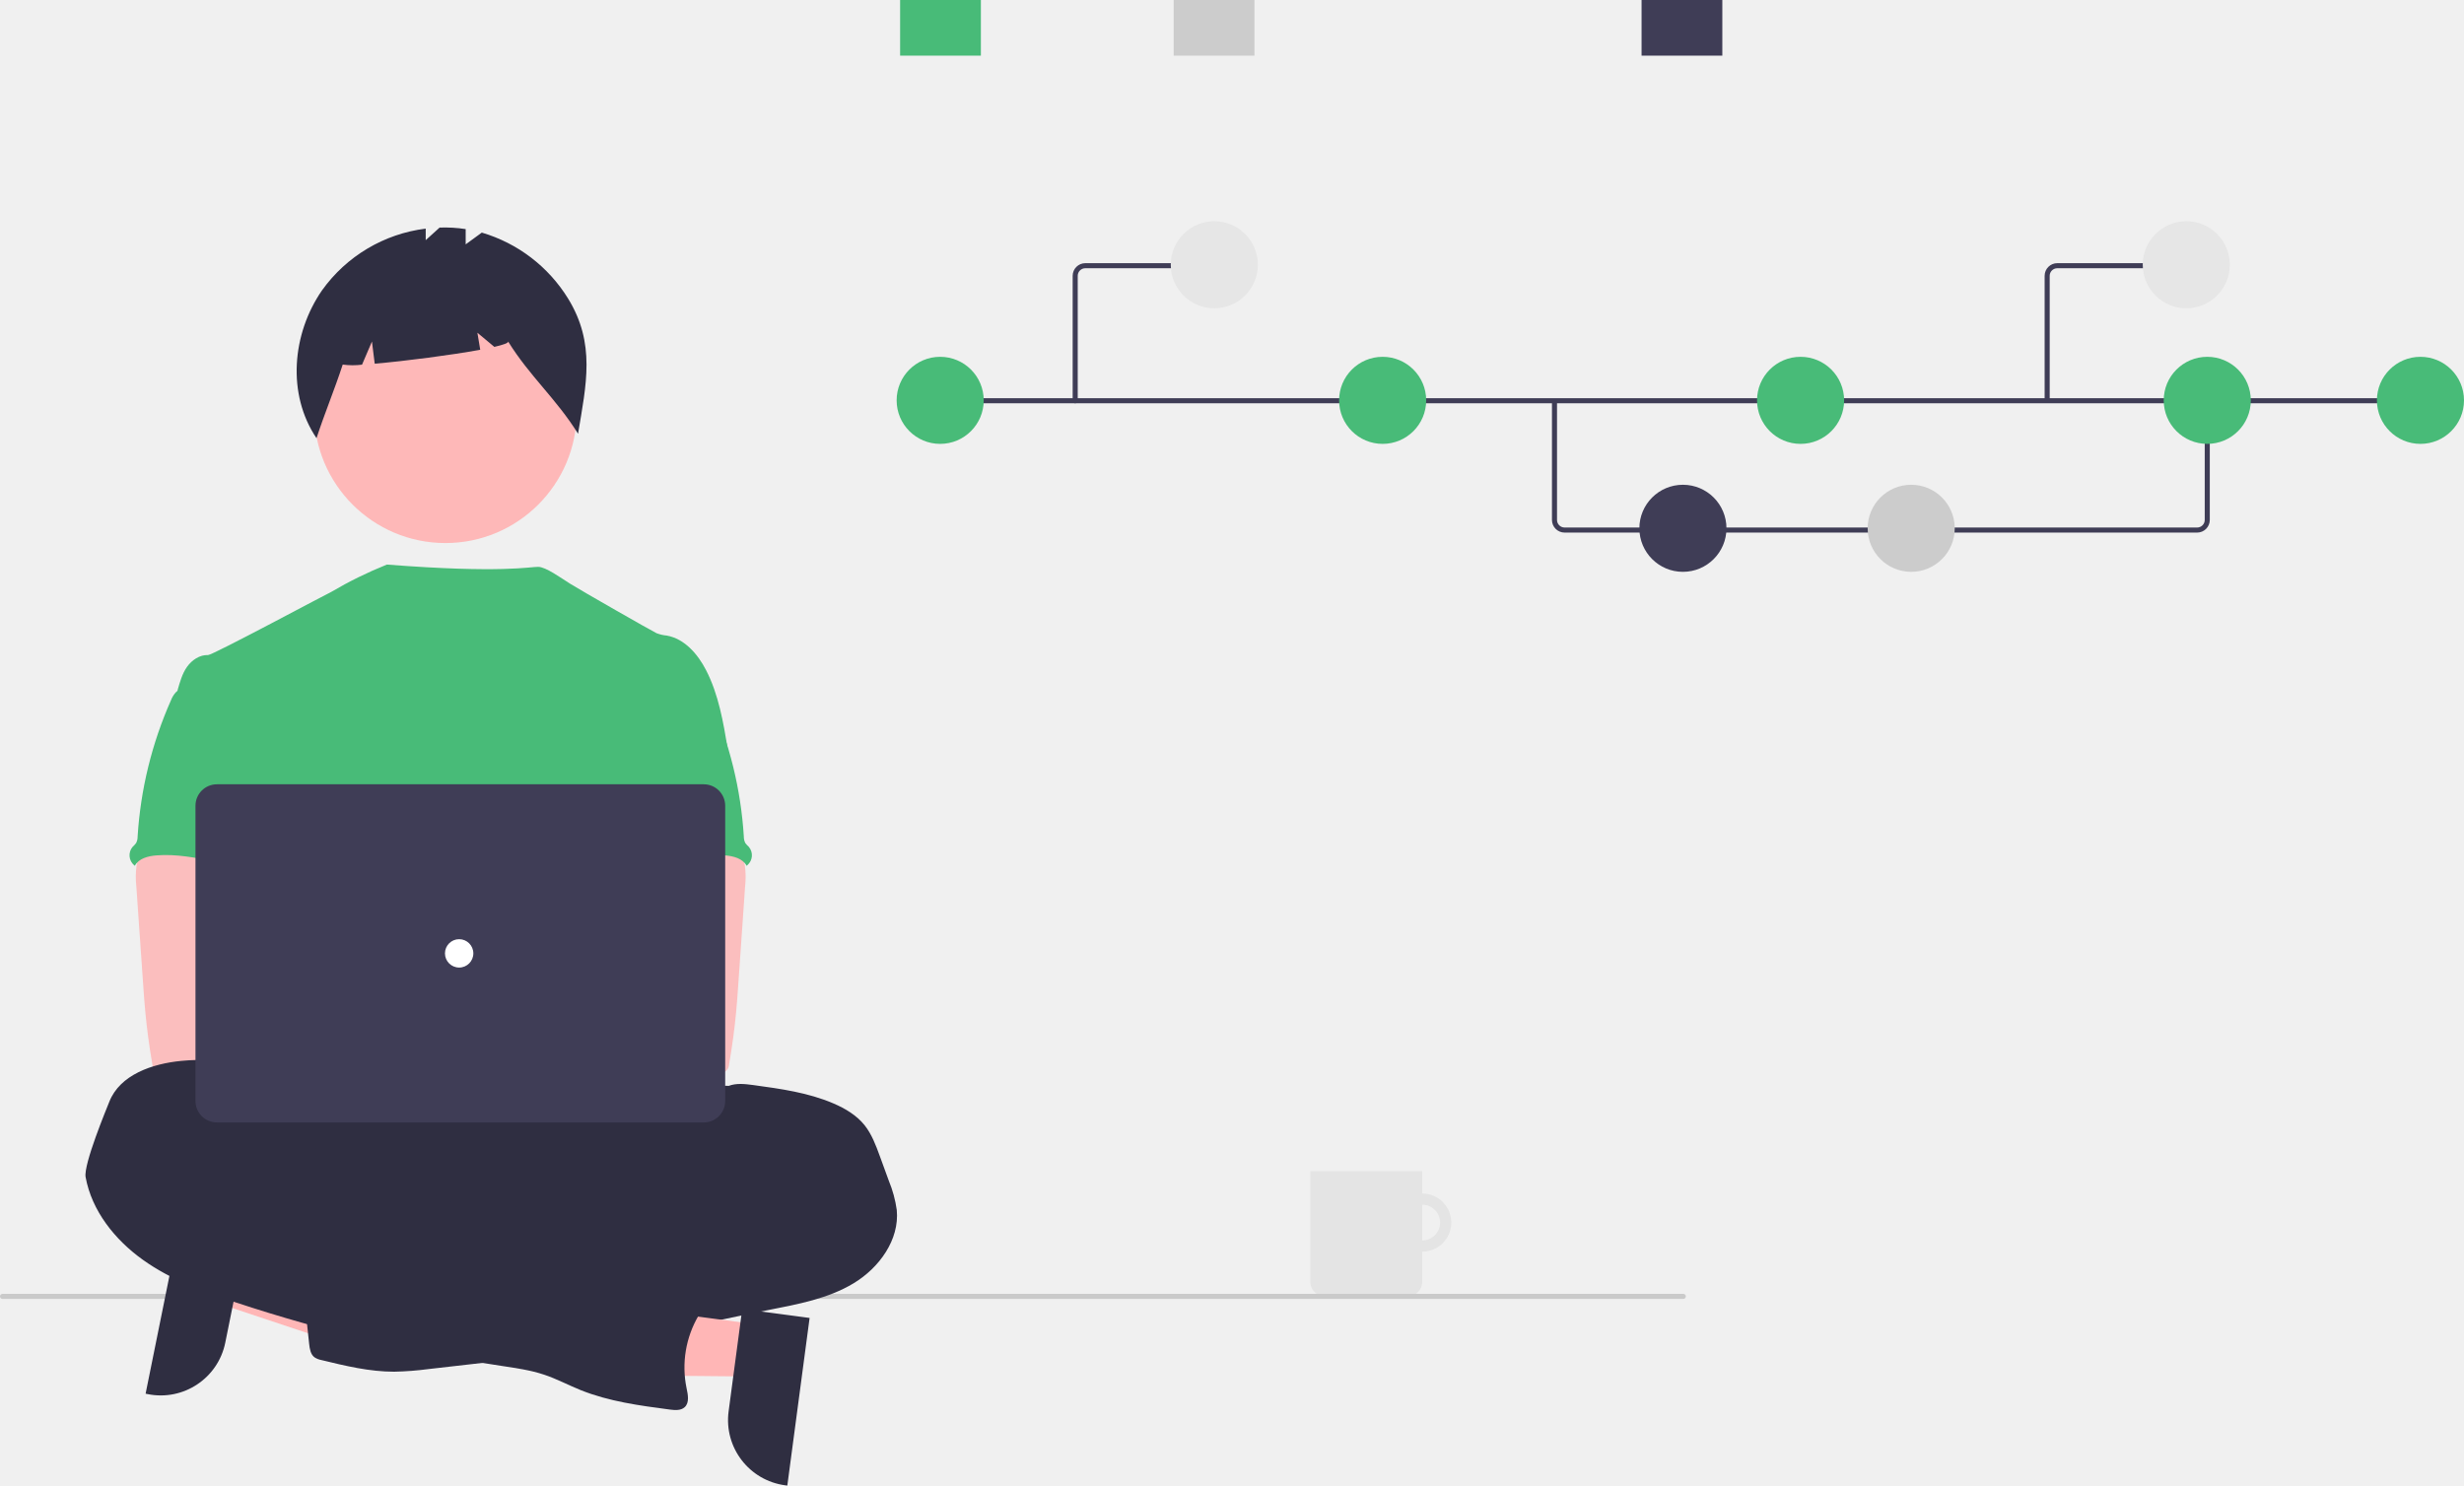
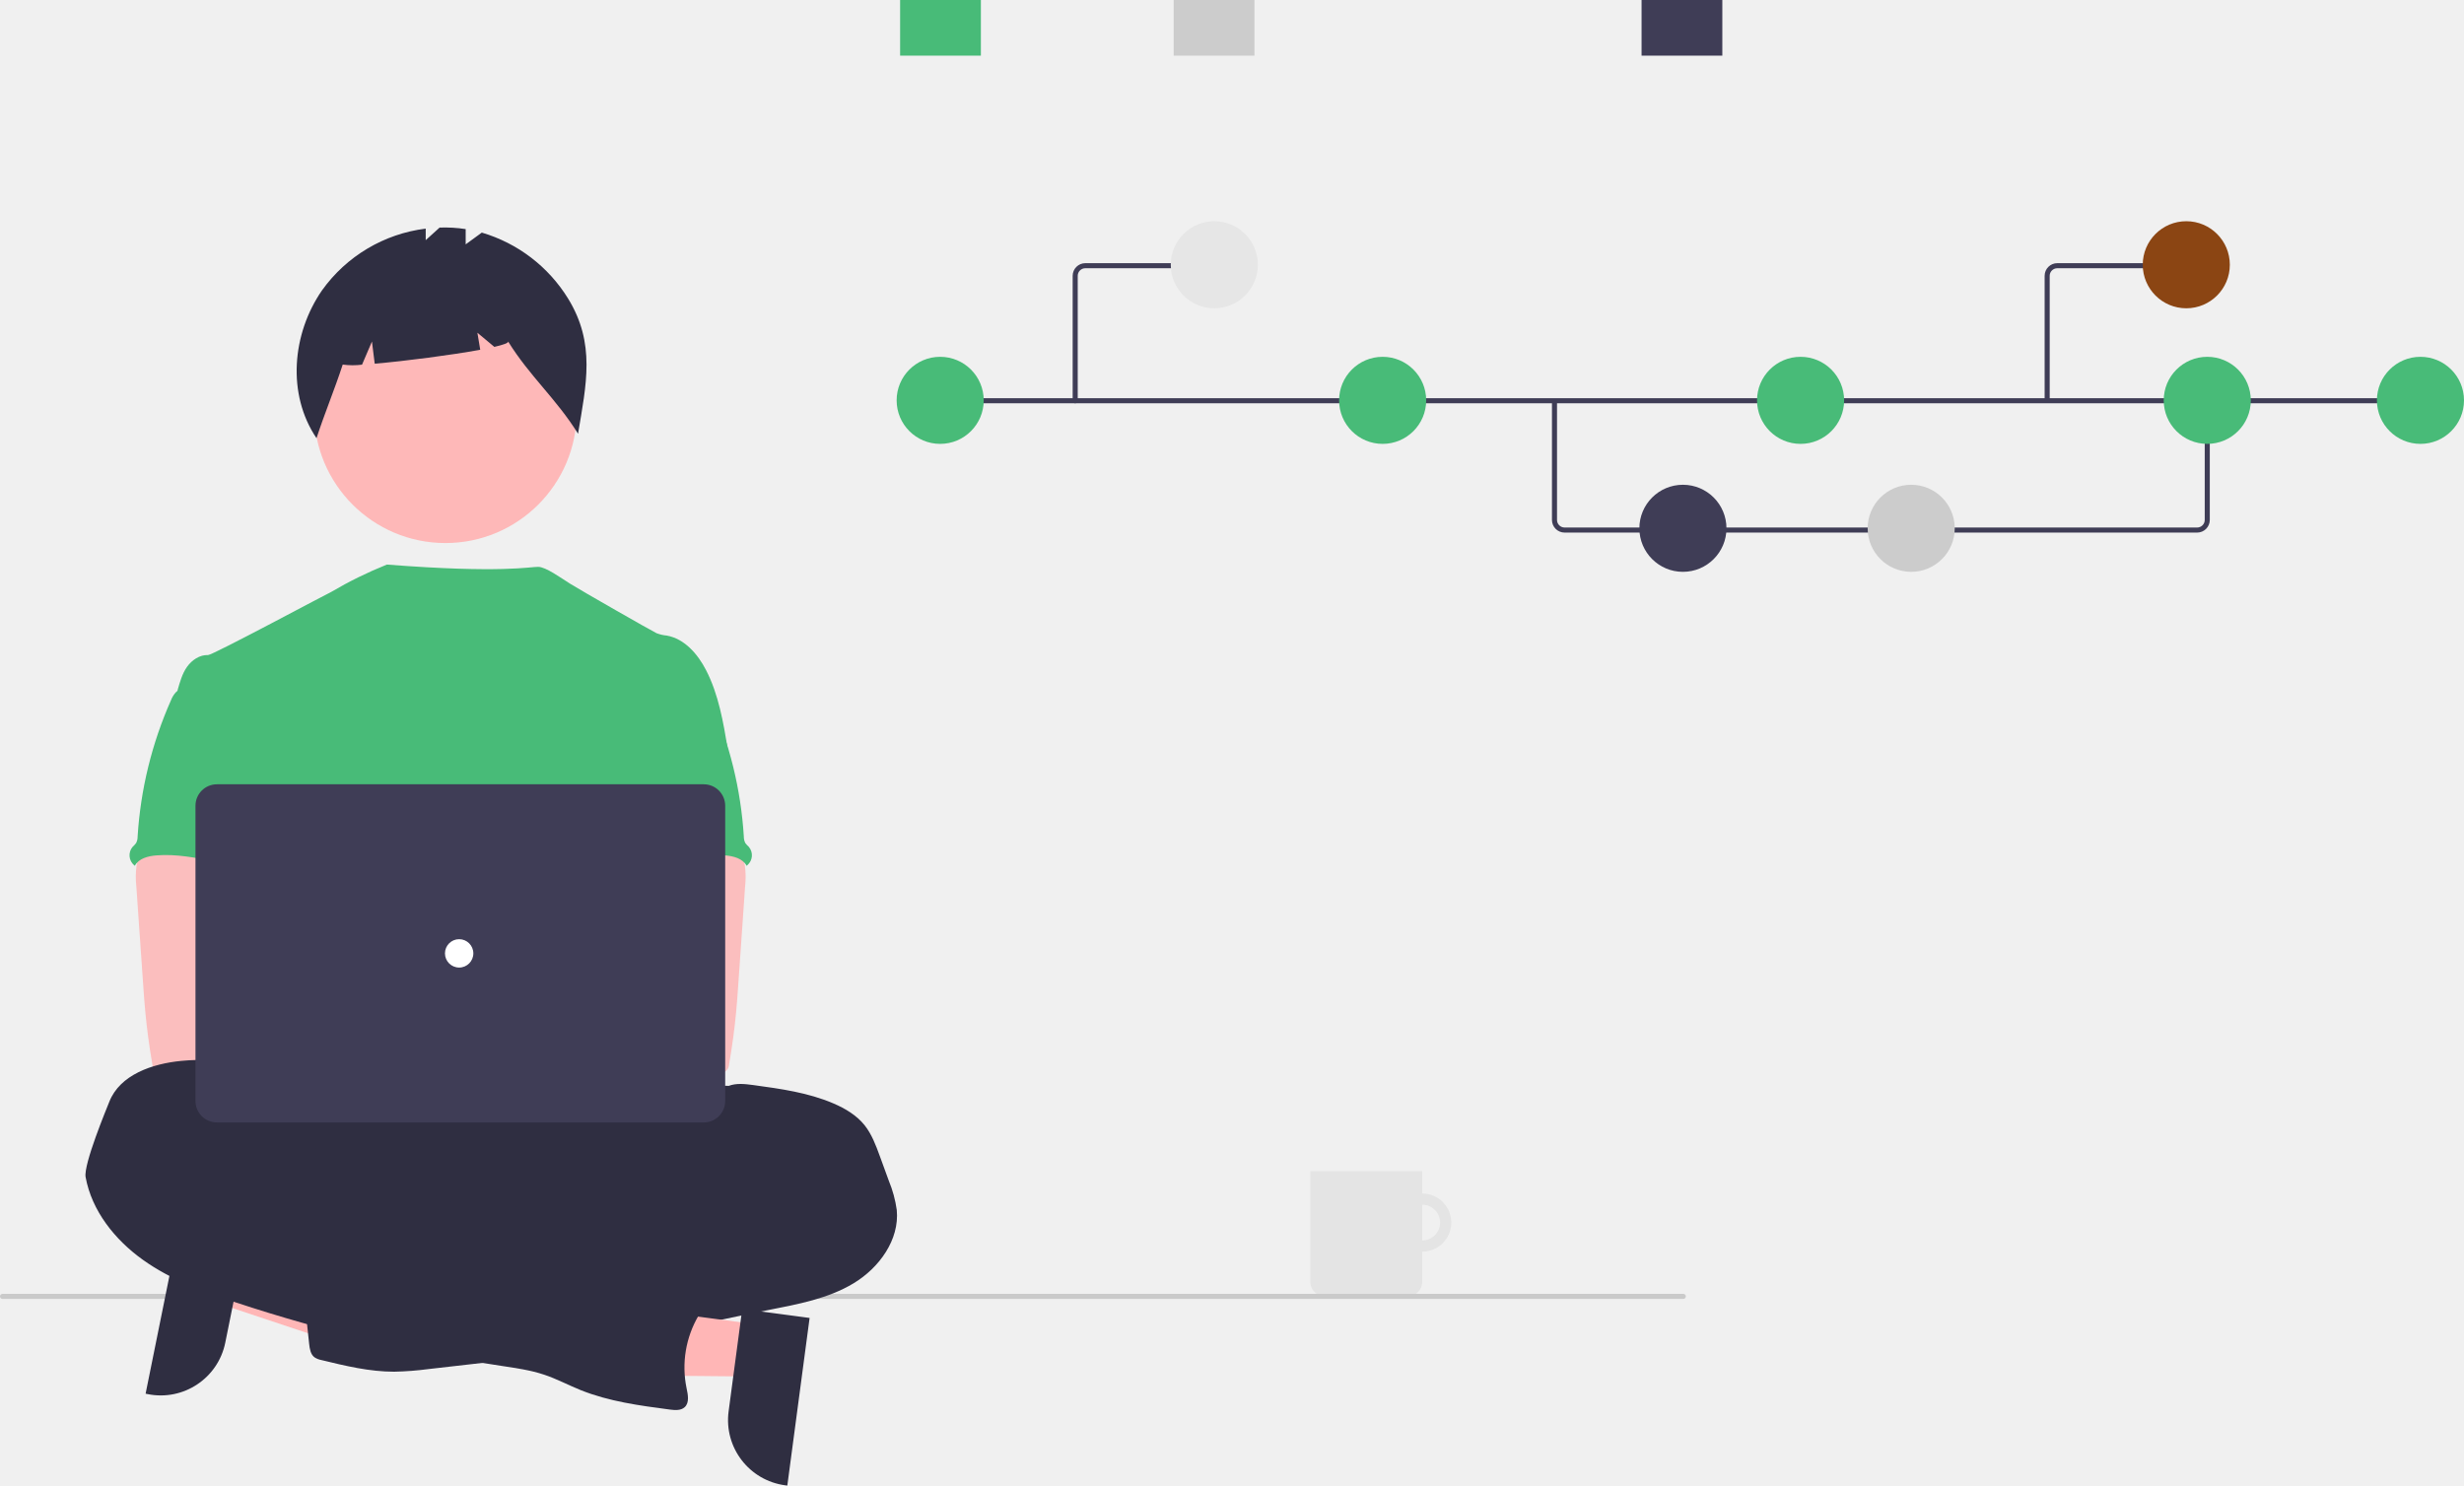
<svg xmlns="http://www.w3.org/2000/svg" id="e7334088-53de-4589-99a2-090044ddfc90" data-name="Layer 1" width="973.461" height="587.025" viewBox="0 0 973.461 587.025">
  <g id="f9b32178-6d95-472d-b482-6662972666de" data-name="Group 100">
    <path id="f4b94a19-cbe0-459a-95a6-6ea3b3d72055" data-name="Path 1465" d="M675.147,628.1a11.49,11.49,0,1,0,11.49,11.49h0A11.49,11.49,0,0,0,675.147,628.1Zm0,18.561a7.071,7.071,0,1,1,7.071-7.071v0A7.071,7.071,0,0,1,675.147,646.661Z" transform="translate(-113.2693 -156.4874)" fill="#e4e4e4" />
    <path id="abc0e0b3-f22e-4bee-9929-c6879640924e" data-name="Path 1467" d="M630.954,619.261h44.193v43.739a5.757,5.757,0,0,1-5.757,5.757h-32.679a5.757,5.757,0,0,1-5.757-5.757V619.261Z" transform="translate(-113.2693 -156.4874)" fill="#e4e4e4" />
  </g>
  <path id="e24b6f19-a0a0-4e73-9cfc-bbb7635ad236" data-name="Path 944" d="M778.403,669.758h-664.237a1.006,1.006,0,0,1,0-2h664.237a1.006,1.006,0,0,1,0,2Z" transform="translate(-113.2693 -156.4874)" fill="#cacaca" />
  <polygon points="89.41 494.381 85.302 514.694 161.695 540.208 167.759 510.228 89.41 494.381" fill="#ffb6b6" />
  <path d="M210.36,647.029l-8.091,40.003-0.0.002a26.011,26.011,0,0,1-30.65,20.335l-.828-.168,13.248-65.496Z" transform="translate(-113.2693 -156.4874)" fill="#2f2e41" />
  <circle id="fd4e5ab9-ffc8-4bbb-9267-3af70c31dae1" data-name="Ellipse 276" cx="175.979" cy="162.713" r="51.871" fill="#feb8b8" />
  <path id="a8c9bbe2-1461-49cf-8211-f8d251166dc5" data-name="Path 1461" d="M337.697,274.45a59.907,59.907,0,0,0-34.081-26.052l-6.368,4.647v-6.034a55.143,55.143,0,0,0-10.3-.6l-5.494,4.971v-4.558a59.335,59.335,0,0,0-40.932,24.347c-11.931,17.2-13.945,41.129-2.21,58.467,3.221-9.9,7.131-19.189,10.353-29.088a29.299,29.299,0,0,0,7.633.037l3.919-9.145,1.095,8.758c12.148-1.058,30.166-3.382,41.682-5.511l-1.12-6.719,6.7,5.583c3.528-.812,5.623-1.549,5.45-2.112,8.565,13.808,19.047,22.627,27.611,36.435C344.888,308.406,348.632,292.217,337.697,274.45Z" transform="translate(-113.2693 -156.4874)" fill="#2f2e41" />
  <ellipse id="f6be96d1-713f-4c17-812c-ecd79c56fe95" data-name="Ellipse 260" cx="192.856" cy="464.787" rx="133.56" ry="37.359" fill="#2f2e41" />
  <path d="M400.808,452.588c-1.784-10.731-3.624-21.668-8.611-31.335-3.278-6.332-8.481-12.366-15.495-13.618a14.99,14.99,0,0,1-4.035-.934c-2.055-.99-29.673-16.756-34.063-19.502-3.769-2.357-9.719-6.722-12.719-6.722-3.018-.066-14.591,2.627-59.76-.904a163.141,163.141,0,0,0-22.01,10.822c-.146-.096-46.882,25.001-48.638,24.935-3.325-.14-6.416,1.989-8.322,4.67-1.906,2.681-2.8,6-3.736,9.209,10.208,22.733,19.548,45.495,29.757,68.228a5.821,5.821,0,0,1,.738,2.8,6.834,6.834,0,0,1-1.27,2.8c-5.006,8.042-4.847,18.157-4.3,27.609.547,9.452,1.224,19.436-3,27.908-1.149,2.326-2.643,4.455-3.736,6.781-2.559,5.268-3.484,22.117-1.989,27.777l187.267,5.365C382.86,587.409,400.808,452.588,400.808,452.588Z" transform="translate(-113.2693 -156.4874)" fill="#48bb78" />
  <path id="eb41f72e-aba6-4a16-bf55-c7027d2f1a4b" data-name="Path 1421" d="M167.233,498.445a33.063,33.063,0,0,0-.112,8.154l2.684,38.546c.252,3.633.5,7.257.841,10.881.644,7.033,1.606,14.01,2.8,20.977a3.736,3.736,0,0,0,3.829,3.633c11.815,2.5,24.022,2.4,36.08,1.719,18.4-1.027,65.474-2.97,68.35-6.706s1.2-9.779-2.55-12.8-65.871-10.386-65.871-10.386c.607-4.81,2.438-9.34,4.175-13.907,3.12-8.1,6.034-16.466,6.09-25.143s-3.213-17.8-10.321-22.771c-5.847-4.081-13.375-4.838-20.5-4.67-5.184.149-14.141-1.093-18.876.934C170.105,488.556,167.933,494.776,167.233,498.445Z" transform="translate(-113.2693 -156.4874)" fill="#fbbebe" />
  <path id="a363f2f7-2464-40a1-ad01-344825aa0b75" data-name="Path 1423" d="M401.141,585.578c3.11-1.186,6.538-.757,9.872-.308,10.732,1.466,21.622,2.97,31.569,7.257,4.67,2,9.116,4.67,12.273,8.6,2.8,3.54,4.436,7.874,5.987,12.142l3.587,9.826a47.3,47.3,0,0,1,3.129,11.516c1.121,11.759-6.921,22.845-17.036,28.954s-22.023,8.284-33.624,10.563-23.247,4.8-34.8,7.472a140.086,140.086,0,0,1-16.373,3.222c-12.366,1.4-25.292-.663-37.042,3.428-4.67,1.635-9.256,4.063-14.1,5.193a87.745,87.745,0,0,1-9.751,1.485l-22.238,2.54a121.313,121.313,0,0,1-13.636,1.046c-9.713,0-19.268-2.3-28.7-4.6a7.258,7.258,0,0,1-2.8-1.13c-1.494-1.177-1.821-3.26-2.036-5.146q-1.429-12.525-2.5-25.077c-.224-2.718-.392-5.66,1.093-7.948,1.868-2.8,5.511-3.68,8.836-4.222a230.58,230.58,0,0,1,42.665-2.961c5.426-5.426,14.374-5.454,21.482-8.406a63.897,63.897,0,0,0,7.575-4.119,99.001,99.001,0,0,1,41.59-13.141,38.714,38.714,0,0,0,8.509-1.214c5.5-1.709,10.517-6.361,16.167-5.221.7-1.933,1.186-4.521,2.8-5.847.8-.682,1.793-1.139,2.531-1.868,1.56-1.578,1.7-4.063,1.466-6.267s-.757-4.464-.187-6.613a9.141,9.141,0,0,1,1.037-2.307C391.278,587.595,395.509,585.111,401.141,585.578Z" transform="translate(-113.2693 -156.4874)" fill="#2f2e41" />
  <path id="b53ad979-99f4-4c6e-a0f8-957060c42096" data-name="Path 1430" d="M182.88,429.901a9.667,9.667,0,0,0-2.073,3.316,156.78,156.78,0,0,0-13.169,53.816,5.38,5.38,0,0,1-.607,2.606,11.403,11.403,0,0,1-1.373,1.485,5.156,5.156,0,0,0,.617,7.266q.127.107.261.206c1.541-2.9,5.23-3.848,8.509-4.1,15.7-1.242,31.036,6.062,46.783,5.511-1.111-3.839-2.709-7.528-3.615-11.413-4.007-17.251,5.987-36.033-.14-52.649-1.224-3.325-3.269-6.594-6.491-8.051a17.291,17.291,0,0,0-4.156-1.1c-3.979-.719-11.9-3.792-15.747-2.559-1.42.458-1.98,1.793-3.157,2.6C186.734,427.977,184.362,428.397,182.88,429.901Z" transform="translate(-113.2693 -156.4874)" fill="#48bb78" />
  <path id="a1197c30-bfd4-4098-bcf9-2468e7a33bf1" data-name="Path 1421" d="M400.921,486.906c-4.735-2.027-13.692-.785-18.876-.934-7.125-.168-14.653.589-20.5,4.67-7.108,4.971-10.377,14.094-10.321,22.771s2.97,17.043,6.09,25.143c1.737,4.567,3.568,9.097,4.175,13.907,0,0-62.121,7.365-65.871,10.386s-5.426,9.064-2.55,12.8,92.615,7.487,104.43,4.987a3.736,3.736,0,0,0,3.829-3.633c1.194-6.967,2.156-13.944,2.8-20.977.341-3.624.589-7.248.841-10.881l2.684-38.546a33.064,33.064,0,0,0-.112-8.154C406.84,494.776,404.668,488.556,400.921,486.906Z" transform="translate(-113.2693 -156.4874)" fill="#fbbebe" />
  <path id="ebe46053-6aac-4aa7-8615-21a6fa79538d" data-name="Path 1430" d="M386.251,426.835c-1.177-.807-1.737-2.142-3.157-2.6-3.847-1.233-11.768,1.84-15.747,2.559a17.291,17.291,0,0,0-4.156,1.1c-3.222,1.457-5.267,4.726-6.491,8.051-6.127,16.616,3.867,35.398-.14,52.649-.906,3.885-2.504,7.574-3.615,11.413,15.747.551,31.083-6.753,46.783-5.511,3.279.252,6.968,1.2,8.509,4.1q.134-.099.261-.206a5.156,5.156,0,0,0,.617-7.266,11.401,11.401,0,0,1-1.373-1.485,5.38,5.38,0,0,1-.607-2.606,156.78,156.78,0,0,0-13.169-53.816,9.667,9.667,0,0,0-2.073-3.316C390.411,428.397,388.039,427.977,386.251,426.835Z" transform="translate(-113.2693 -156.4874)" fill="#48bb78" />
  <polygon points="299.243 523.378 296.513 543.921 215.975 543.166 220.005 512.846 299.243 523.378" fill="#ffb6b6" />
  <path d="M433.122,677.272l-8.804,66.24-.838-.111a26.011,26.011,0,0,1-22.356-29.208l0-.002,5.377-40.457Z" transform="translate(-113.2693 -156.4874)" fill="#2f2e41" />
  <path id="a0b0f7ea-4ed9-4447-aa64-e2335b2c3196" data-name="Path 1427" d="M223.039,595.974c0,.934-1.466,0-1.6-1-1.027-7.556-7.024-13.786-14.01-16.812s-14.944-3.185-22.509-2.466c-11.441,1.083-24.284,5.464-28.468,16.158-.99,2.5-10.264,24.76-9.359,29.766,2.438,13.356,11.572,24.779,22.64,32.69s24,12.637,36.9,16.9a639.949,639.949,0,0,0,104.607,24.984c5.753.869,11.563,1.672,17.073,3.521,4.931,1.653,9.545,4.128,14.365,6.071,11.208,4.5,23.266,6.108,35.211,7.687,2.036.262,4.371.448,5.875-.934,1.943-1.8,1.3-4.941.747-7.528a40.488,40.488,0,0,1,4.773-28.729c2-3.362,4.6-6.809,4.222-10.7-.448-4.539-4.969-7.752-9.471-8.481s-9.078.346-13.6.934a7.285,7.285,0,0,1-4.623-.458,9.235,9.235,0,0,1-1.812-1.606,20.482,20.482,0,0,0-23.854-3.334c-1.672.934-4.2-1.149-5.94-1.933l-19.642-8.892c-22.565-10.208-45.242-20.464-69.115-26.927a14.514,14.514,0,0,1-5.324-2.214c-1.186-.934-2.036-2.2-3.129-3.241-2.382-2.251-5.7-3.148-8.555-4.745S222.385,599.177,223.039,595.974Z" transform="translate(-113.2693 -156.4874)" fill="#2f2e41" />
  <circle cx="160.617" cy="411.99" r="14" fill="#fbbebe" />
  <circle cx="191.617" cy="411.99" r="14" fill="#fbbebe" />
  <path d="M391.305,600.024H198.966a8.48,8.48,0,0,1-8.47-8.47V474.868a8.48,8.48,0,0,1,8.47-8.47H391.305a8.48,8.48,0,0,1,8.47,8.47V591.555A8.48,8.48,0,0,1,391.305,600.024Z" transform="translate(-113.2693 -156.4874)" fill="#3f3d56" />
  <circle id="e793da3b-cee2-4a15-ae11-6dab45a6c728" data-name="Ellipse 263" cx="181.399" cy="376.724" r="5.604" fill="#fff" />
  <path d="M981.299,366.94H731.406a5.006,5.006,0,0,1-5-5V314.84h2v47.1a3.003,3.003,0,0,0,3,3H981.299a3.003,3.003,0,0,0,3-3V314.51h2v47.429A5.006,5.006,0,0,1,981.299,366.94Z" transform="translate(-113.2693 -156.4874)" fill="#3f3d56" />
  <rect x="371.397" y="157.352" width="587.22" height="2" fill="#3f3d56" />
  <circle id="a67a4451-c7cc-402c-b29d-5a705f3c9418" data-name="Ellipse 264" cx="371.439" cy="158.196" r="17.202" fill="#48bb78" />
  <circle id="abdb3fbf-f68e-433e-a33f-153626b38c76" data-name="Ellipse 266" cx="546.244" cy="158.196" r="17.202" fill="#48bb78" />
  <circle id="ac293633-0933-4e21-a8aa-bc27ca4fbccc" data-name="Ellipse 268" cx="664.876" cy="208.757" r="17.202" fill="#3f3d56" />
  <circle id="a0cd768d-b738-4d4b-9ab3-78ab535c7573" data-name="Ellipse 269" cx="755.063" cy="208.757" r="17.202" fill="#ccc" />
  <circle id="b9eb3d2e-31e0-4fe2-be5c-79abb86bc227" data-name="Ellipse 270" cx="711.36" cy="158.196" r="17.202" fill="#48bb78" />
  <circle id="aa04baac-fce0-420a-b86a-4a97f3079928" data-name="Ellipse 271" cx="956.259" cy="158.196" r="17.202" fill="#48bb78" />
  <circle id="e92cf92c-058e-415c-ba96-766a57ee18d9" data-name="Ellipse 272" cx="872.029" cy="158.196" r="17.202" fill="#48bb78" />
  <rect id="ac5bf8cc-574d-4509-9338-881c836fd832" data-name="Rectangle 207" x="648.539" width="31.906" height="21.99" fill="#3f3d56" />
  <rect id="ad5a043d-52f1-4931-b771-e4991ef7f7f7" data-name="Rectangle 208" x="355.612" width="31.906" height="21.99" fill="#48bb78" />
  <rect id="e5d95e83-bdd9-4322-95a9-5a9c4b449a8f" data-name="Rectangle 209" x="463.685" width="31.906" height="21.99" fill="#ccc" />
  <path d="M538.051,315.84a1,1,0,0,1-1-1V265.477a5.006,5.006,0,0,1,5-5h48.675a1,1,0,0,1,0,2h-48.675a3.003,3.003,0,0,0-3,3v49.362A1,1,0,0,1,538.051,315.84Z" transform="translate(-113.2693 -156.4874)" fill="#3f3d56" />
  <circle id="b0a7c1c1-8f27-441f-a84a-e44462cc473e" data-name="Ellipse 265" cx="479.744" cy="104.616" r="17.202" fill="#e6e6e6" />
  <path d="M923.051,314.84h-2V265.477a5.006,5.006,0,0,1,5-5h48.675v2h-48.675a3.003,3.003,0,0,0-3,3Z" transform="translate(-113.2693 -156.4874)" fill="#3f3d56" />
-   <circle id="b3140cf1-cdb8-48ff-81af-ce41ed4f5739" data-name="Ellipse 265" cx="863.744" cy="104.616" r="17.202" fill="#e6e6e6" />
+   <circle id="b3140cf1-cdb8-48ff-81af-ce41ed4f5739" data-name="Ellipse 265" cx="863.744" cy="104.616" r="17.202" fill="#8b4513" />
</svg>
